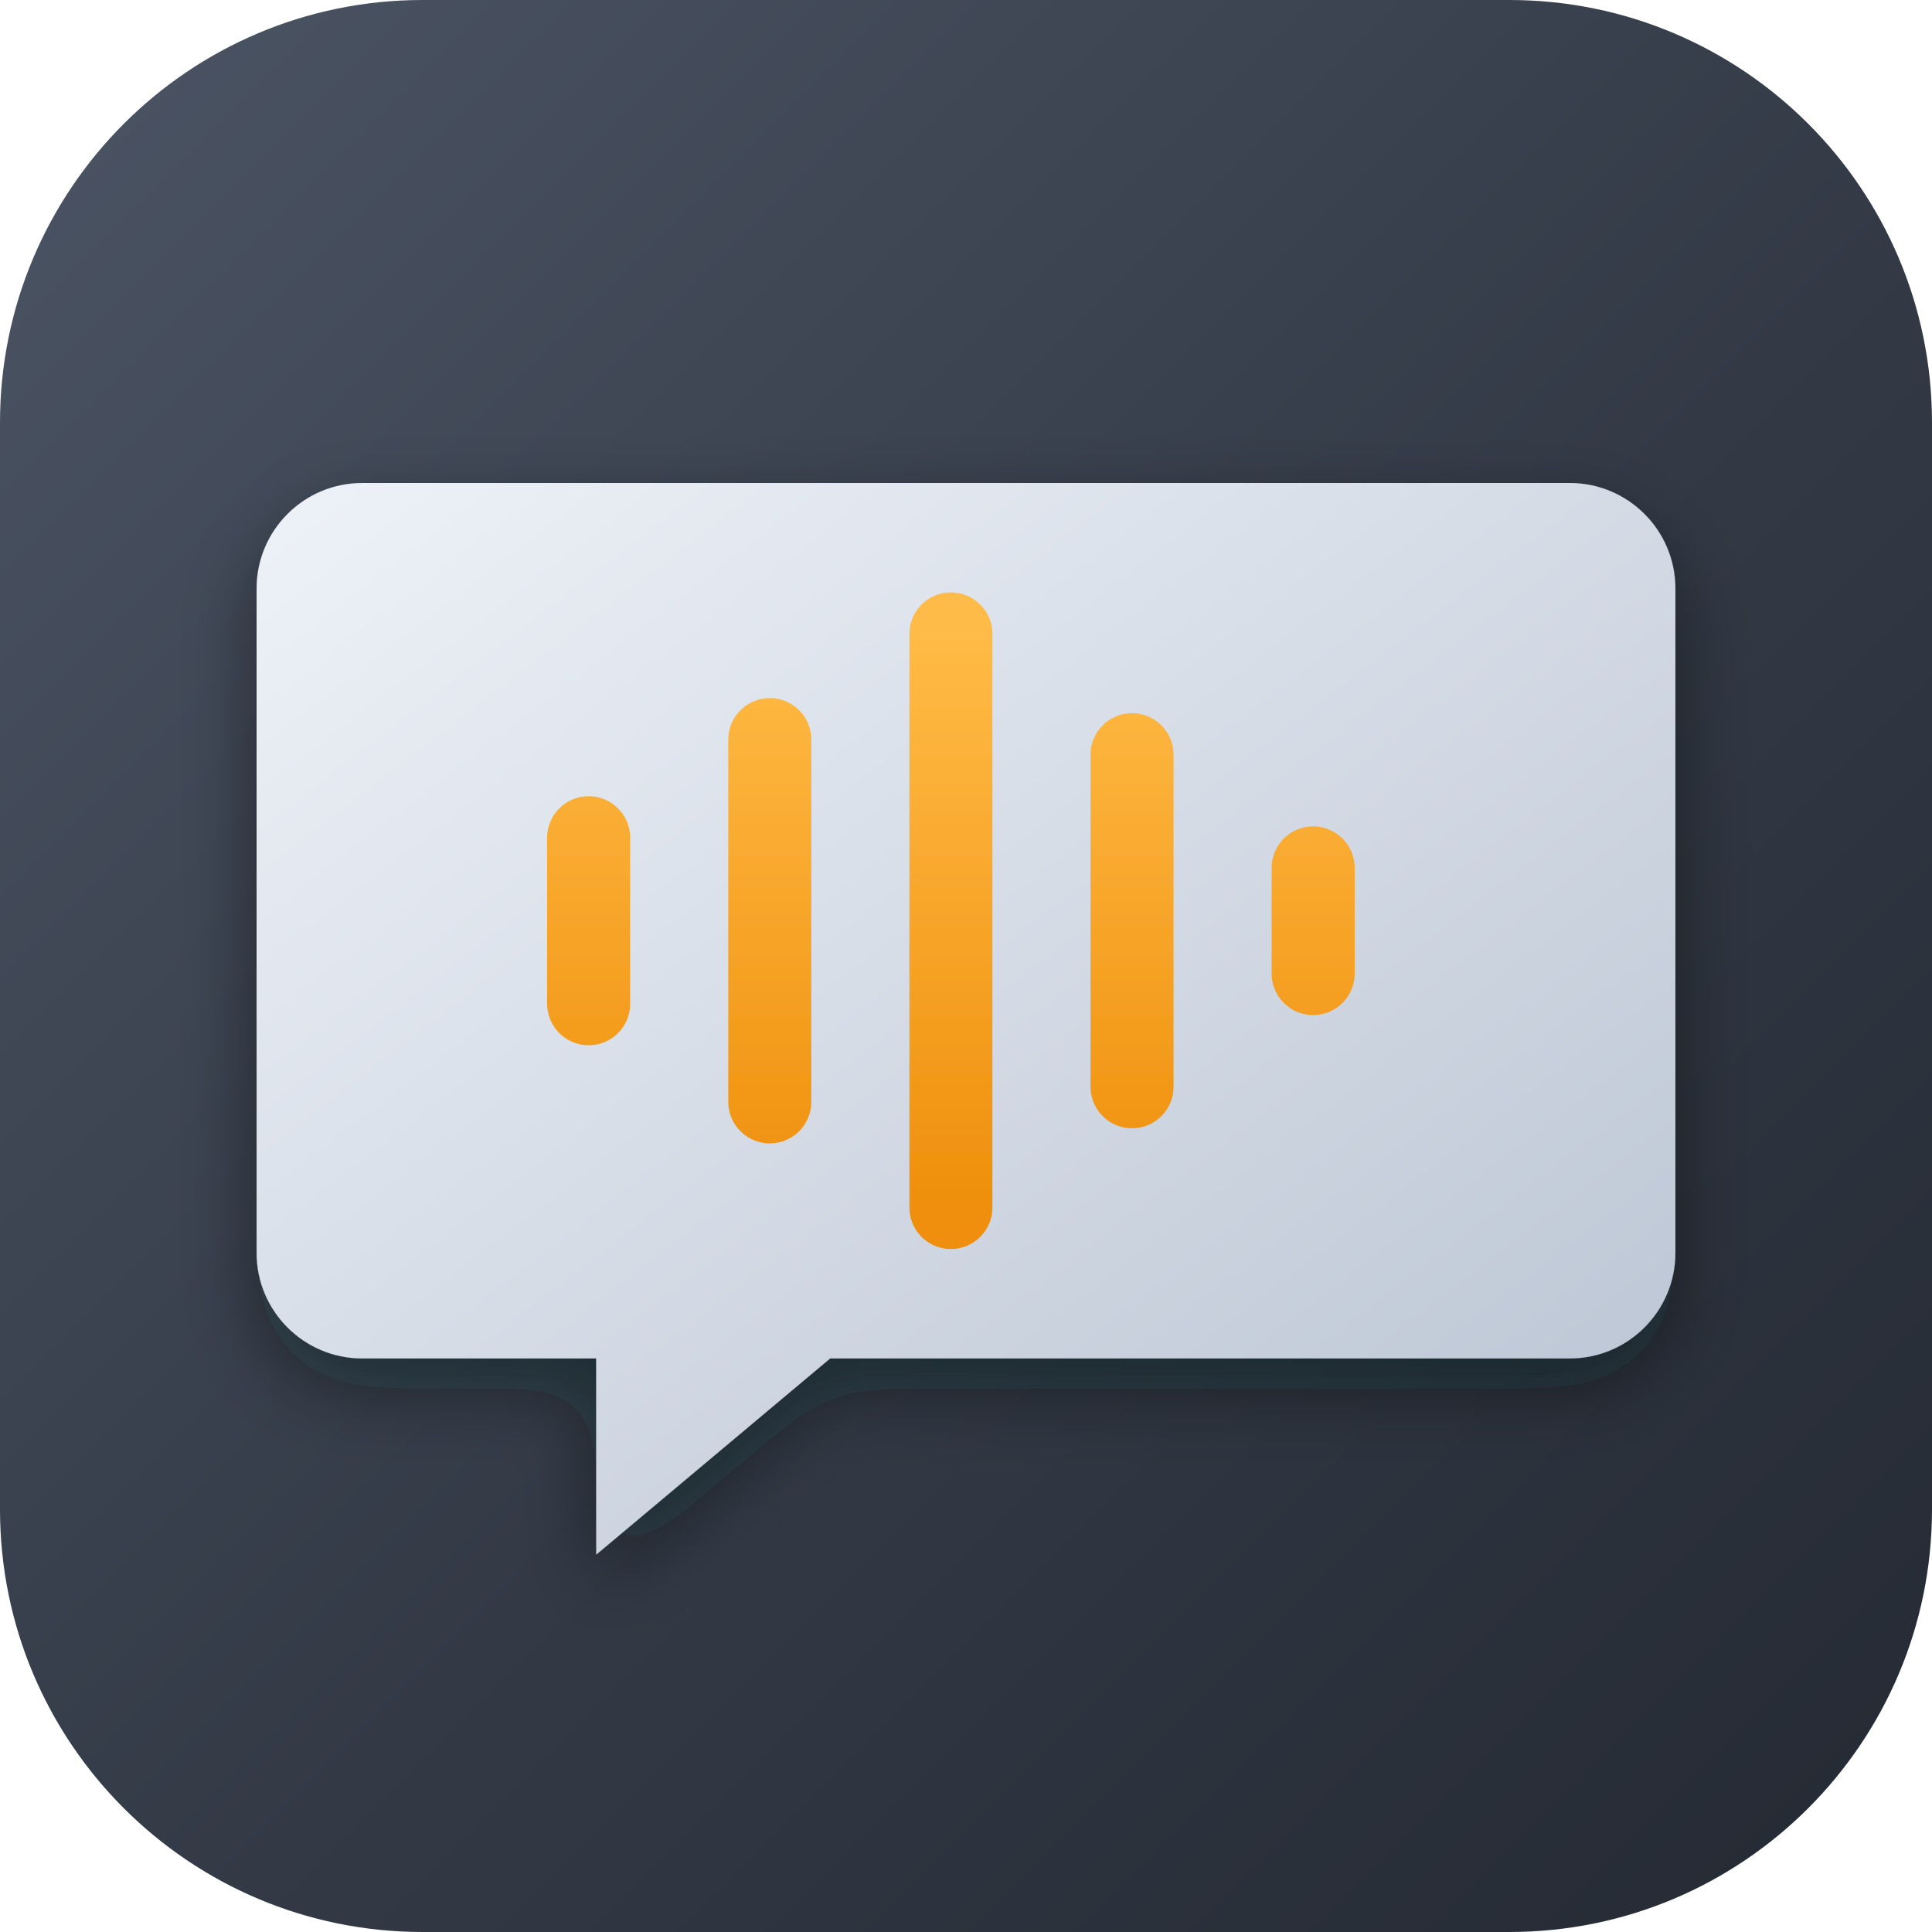
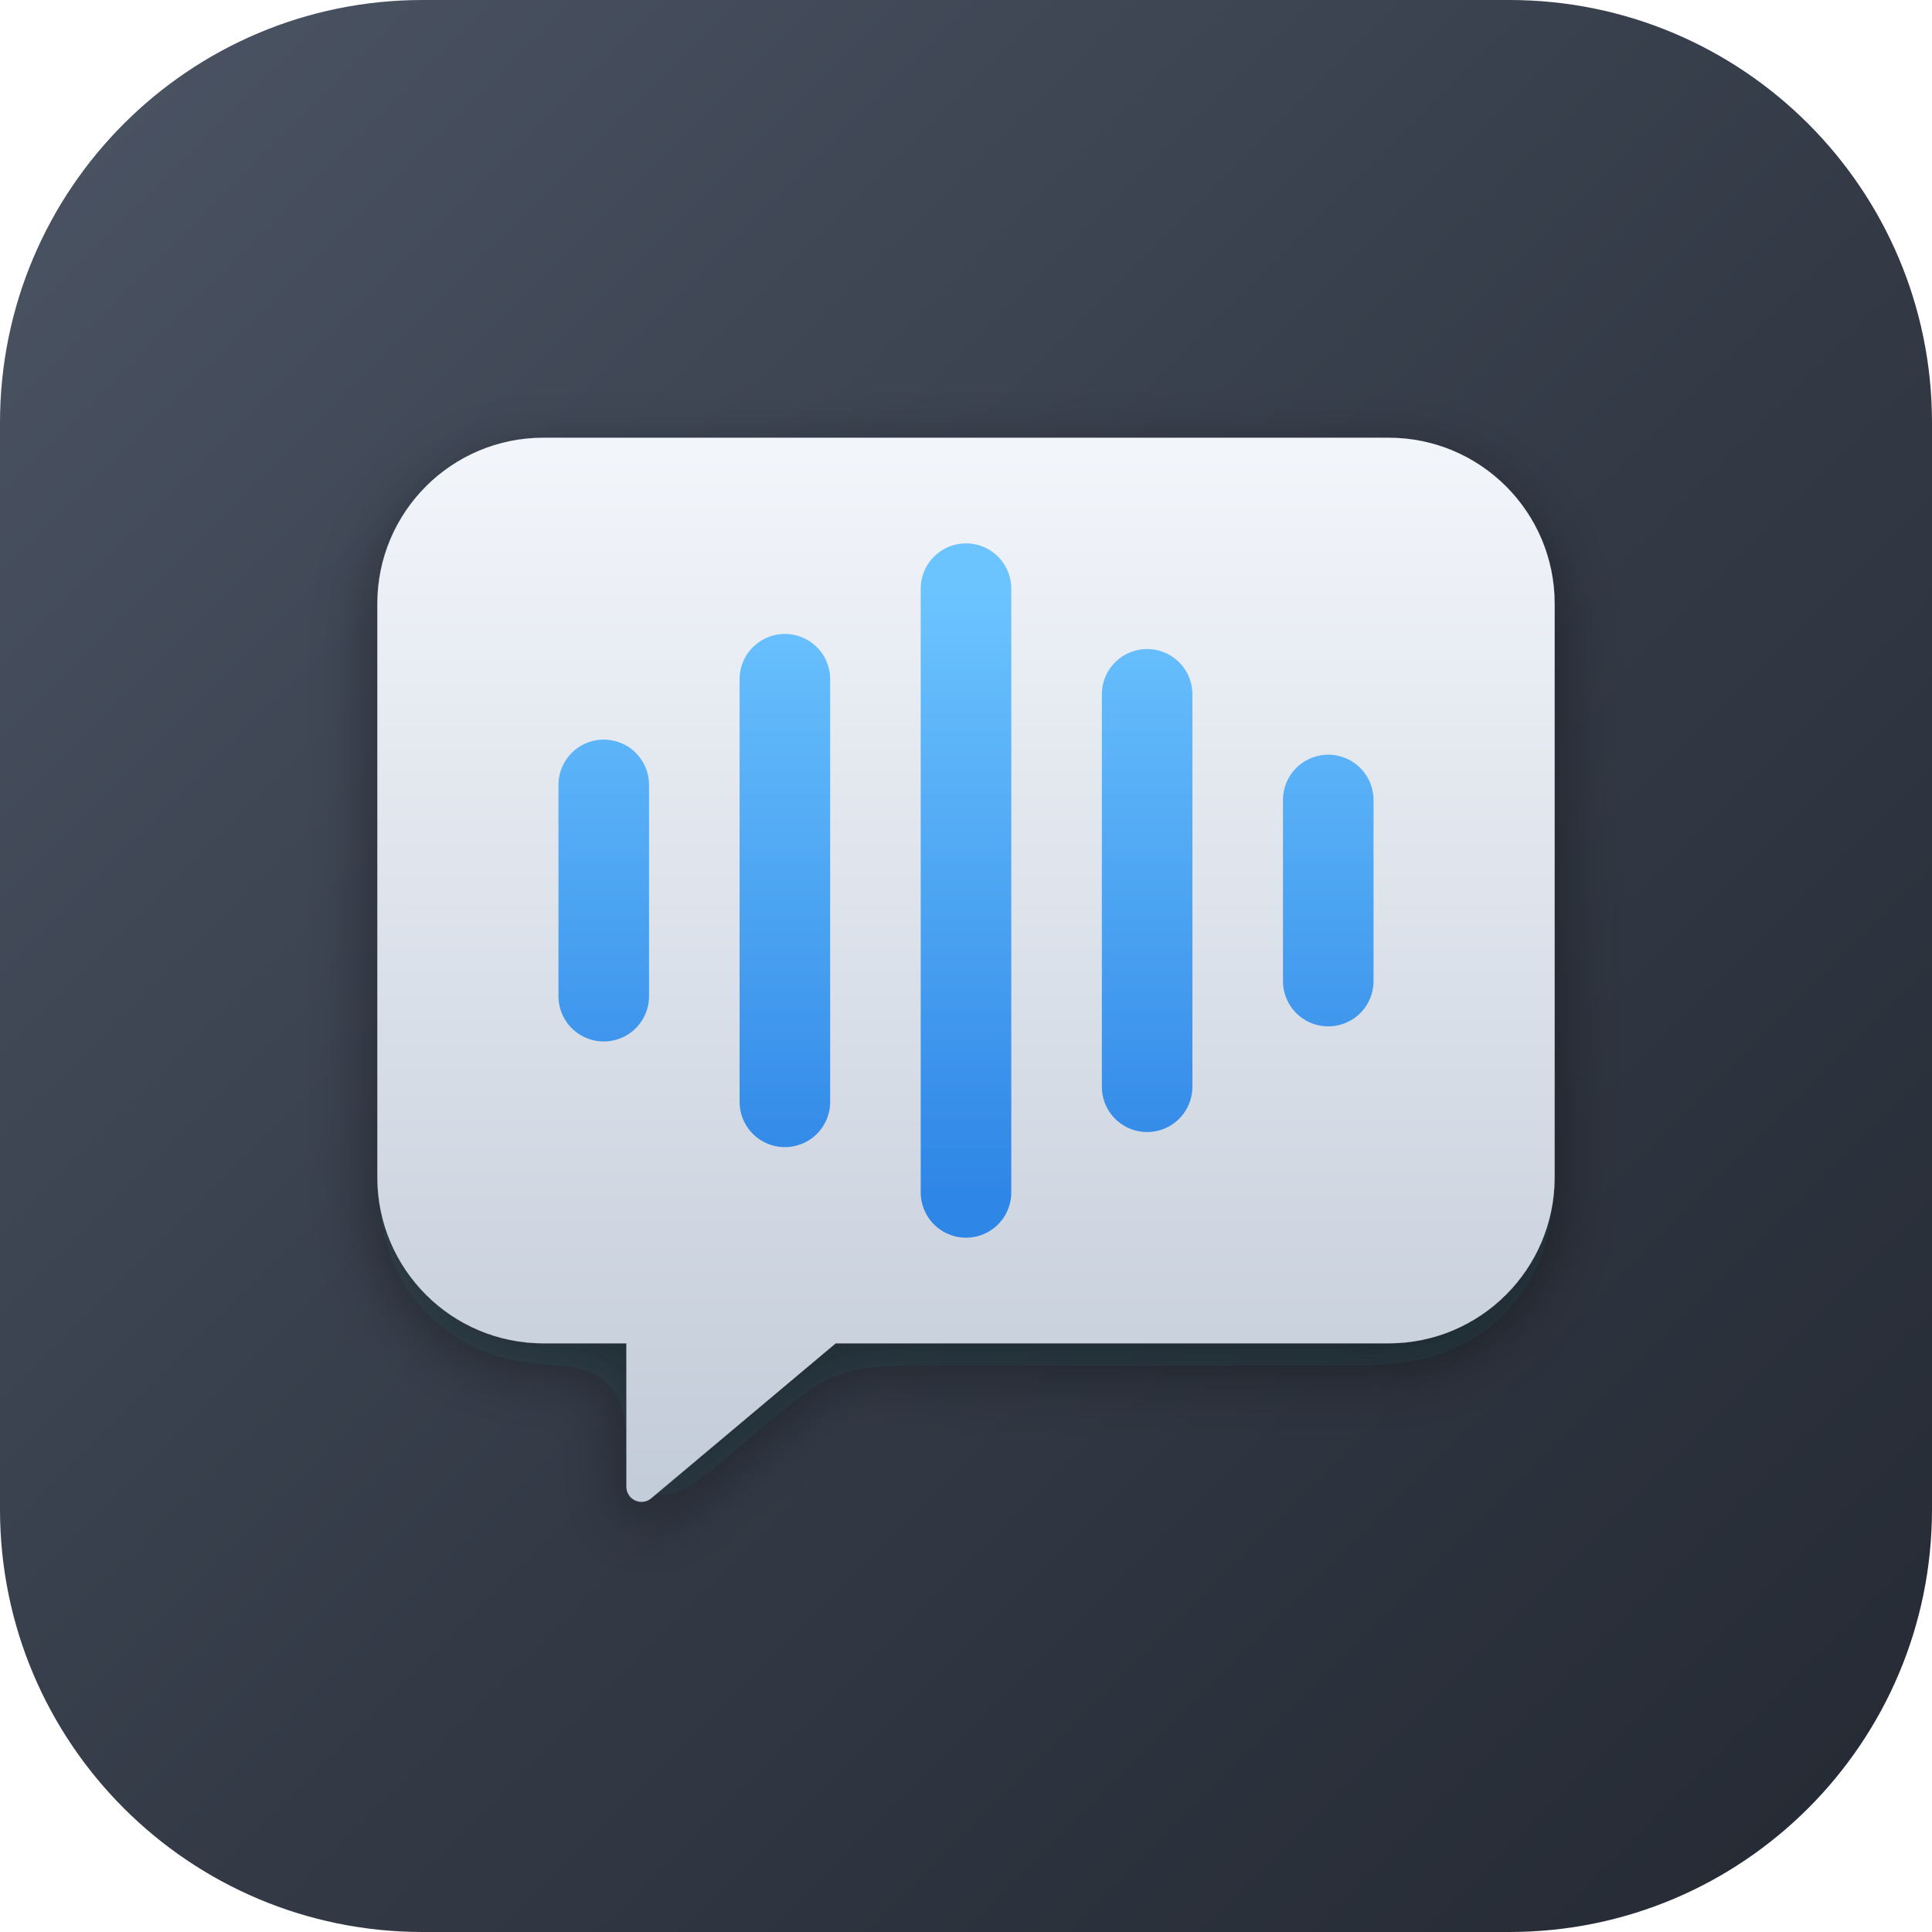
<svg xmlns="http://www.w3.org/2000/svg" width="512" height="512" viewBox="0 0 512 512">
  <defs>
    <linearGradient id="ground" x1="0" y1="0" x2="1" y2="1">
      <stop offset="0" stop-color="#4c5565" />
      <stop offset="0.55" stop-color="#333a46" />
      <stop offset="1" stop-color="#242932" />
    </linearGradient>
-     <linearGradient id="amber" gradientUnits="userSpaceOnUse" x1="0" y1="168" x2="0" y2="320">
-       <stop offset="0" stop-color="#ffbb46" />
-       <stop offset="1" stop-color="#ef8f0c" />
+     <linearGradient id="light" x1="0" y1="0" x2="0" y2="1">
+       <stop offset="0" stop-color="#f2f5fa" />
+       <stop offset="1" stop-color="#c3ccd9" />
    </linearGradient>
-     <linearGradient id="bubble" x1="0" y1="0" x2="1" y2="1">
-       <stop offset="0" stop-color="#eef2f8" />
-       <stop offset="1" stop-color="#b9c3d2" />
+     <linearGradient id="accent" gradientUnits="userSpaceOnUse" x1="0" y1="156" x2="0" y2="316">
+       <stop offset="0" stop-color="#6cc4ff" />
+       <stop offset="1" stop-color="#2f86e6" />
    </linearGradient>
    <filter id="lift" x="-30%" y="-30%" width="160%" height="160%">
-       <feDropShadow dx="0" dy="8" stdDeviation="10" flood-color="#11141a" flood-opacity="0.45" />
+       <feDropShadow dx="0" dy="6" stdDeviation="9" flood-color="#11141a" flood-opacity="0.42" />
    </filter>
  </defs>
  <rect width="512" height="512" rx="112" fill="url(#ground)" />
  <g filter="url(#lift)">
-     <path d="M96 128 h320 a28 28 0 0 1 28 28 v176 a28 28 0 0 1 -28 28 h-196 l-62 52 v-52 h-62 a28 28 0 0 1 -28 -28 v-176 a28 28 0 0 1 28 -28 Z" fill="url(#bubble)" />
-     <g stroke="url(#amber)" stroke-width="22" stroke-linecap="round" fill="none">
-       <line x1="156" y1="222" x2="156" y2="266" />
-       <line x1="204" y1="196" x2="204" y2="292" />
-       <line x1="252" y1="168" x2="252" y2="320" />
-       <line x1="300" y1="200" x2="300" y2="288" />
-       <line x1="348" y1="230" x2="348" y2="258" />
+     <path d="M144 120 h224 a40 40 0 0 1 40 40 v152 a40 40 0 0 1 -40 40 h-148 l-50 42 v-42 h-26 a40 40 0 0 1 -40 -40 v-152 a40 40 0 0 1 40 -40 Z" fill="url(#light)" stroke="url(#light)" stroke-width="8" stroke-linejoin="round" />
+     <g stroke="url(#accent)" stroke-width="24" stroke-linecap="round">
+       <line x1="160" y1="208" x2="160" y2="264" />
+       <line x1="208" y1="180" x2="208" y2="292" />
+       <line x1="256" y1="156" x2="256" y2="316" />
+       <line x1="304" y1="184" x2="304" y2="288" />
+       <line x1="352" y1="212" x2="352" y2="260" />
    </g>
  </g>
</svg>
